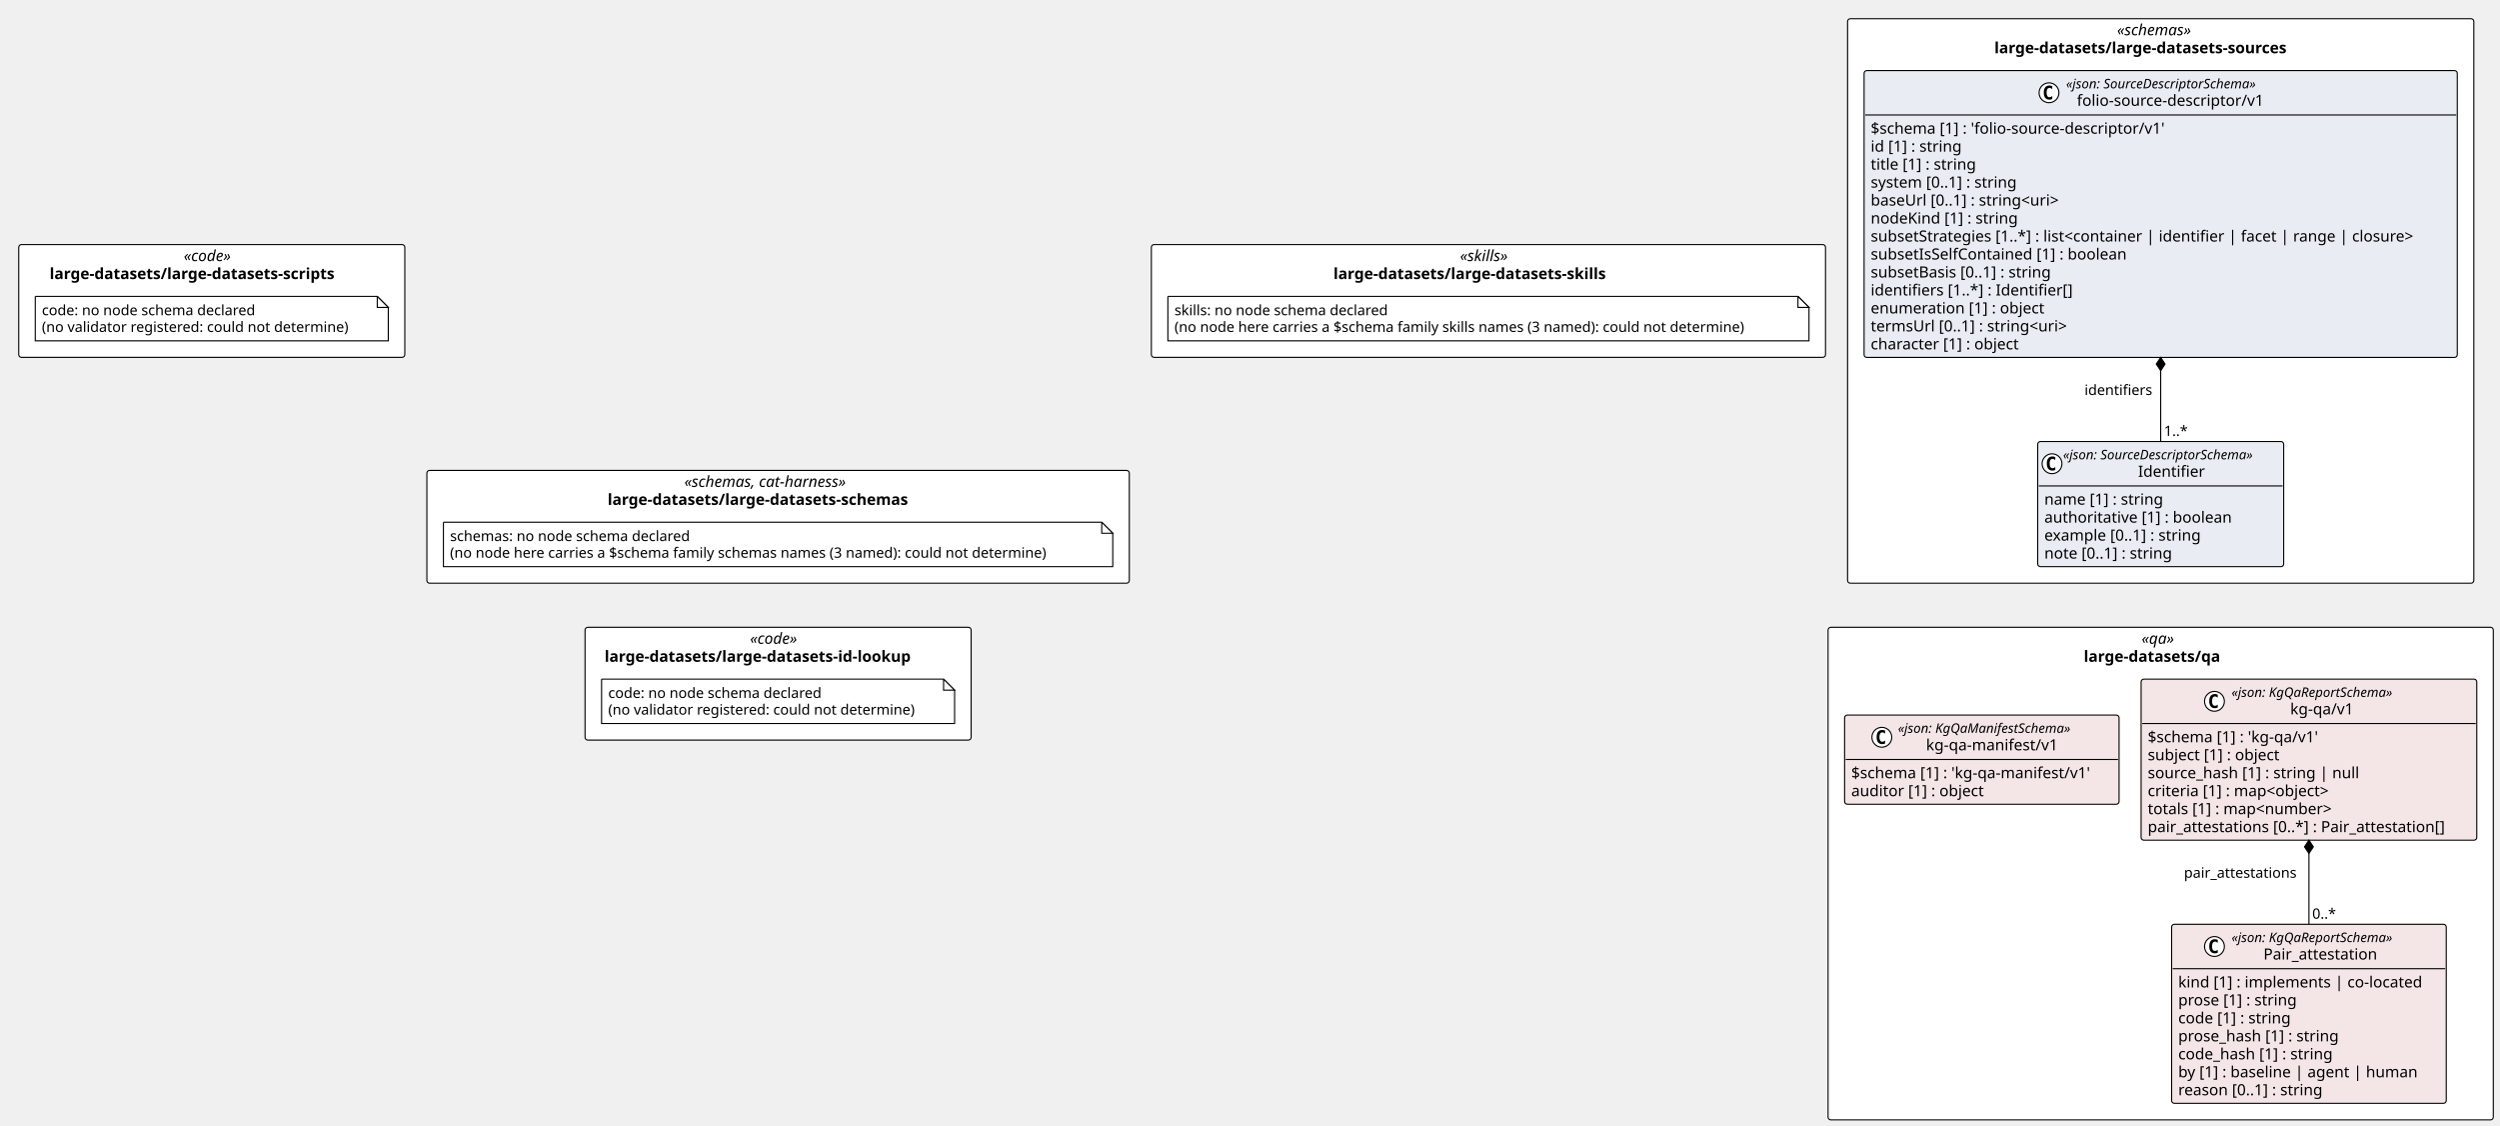
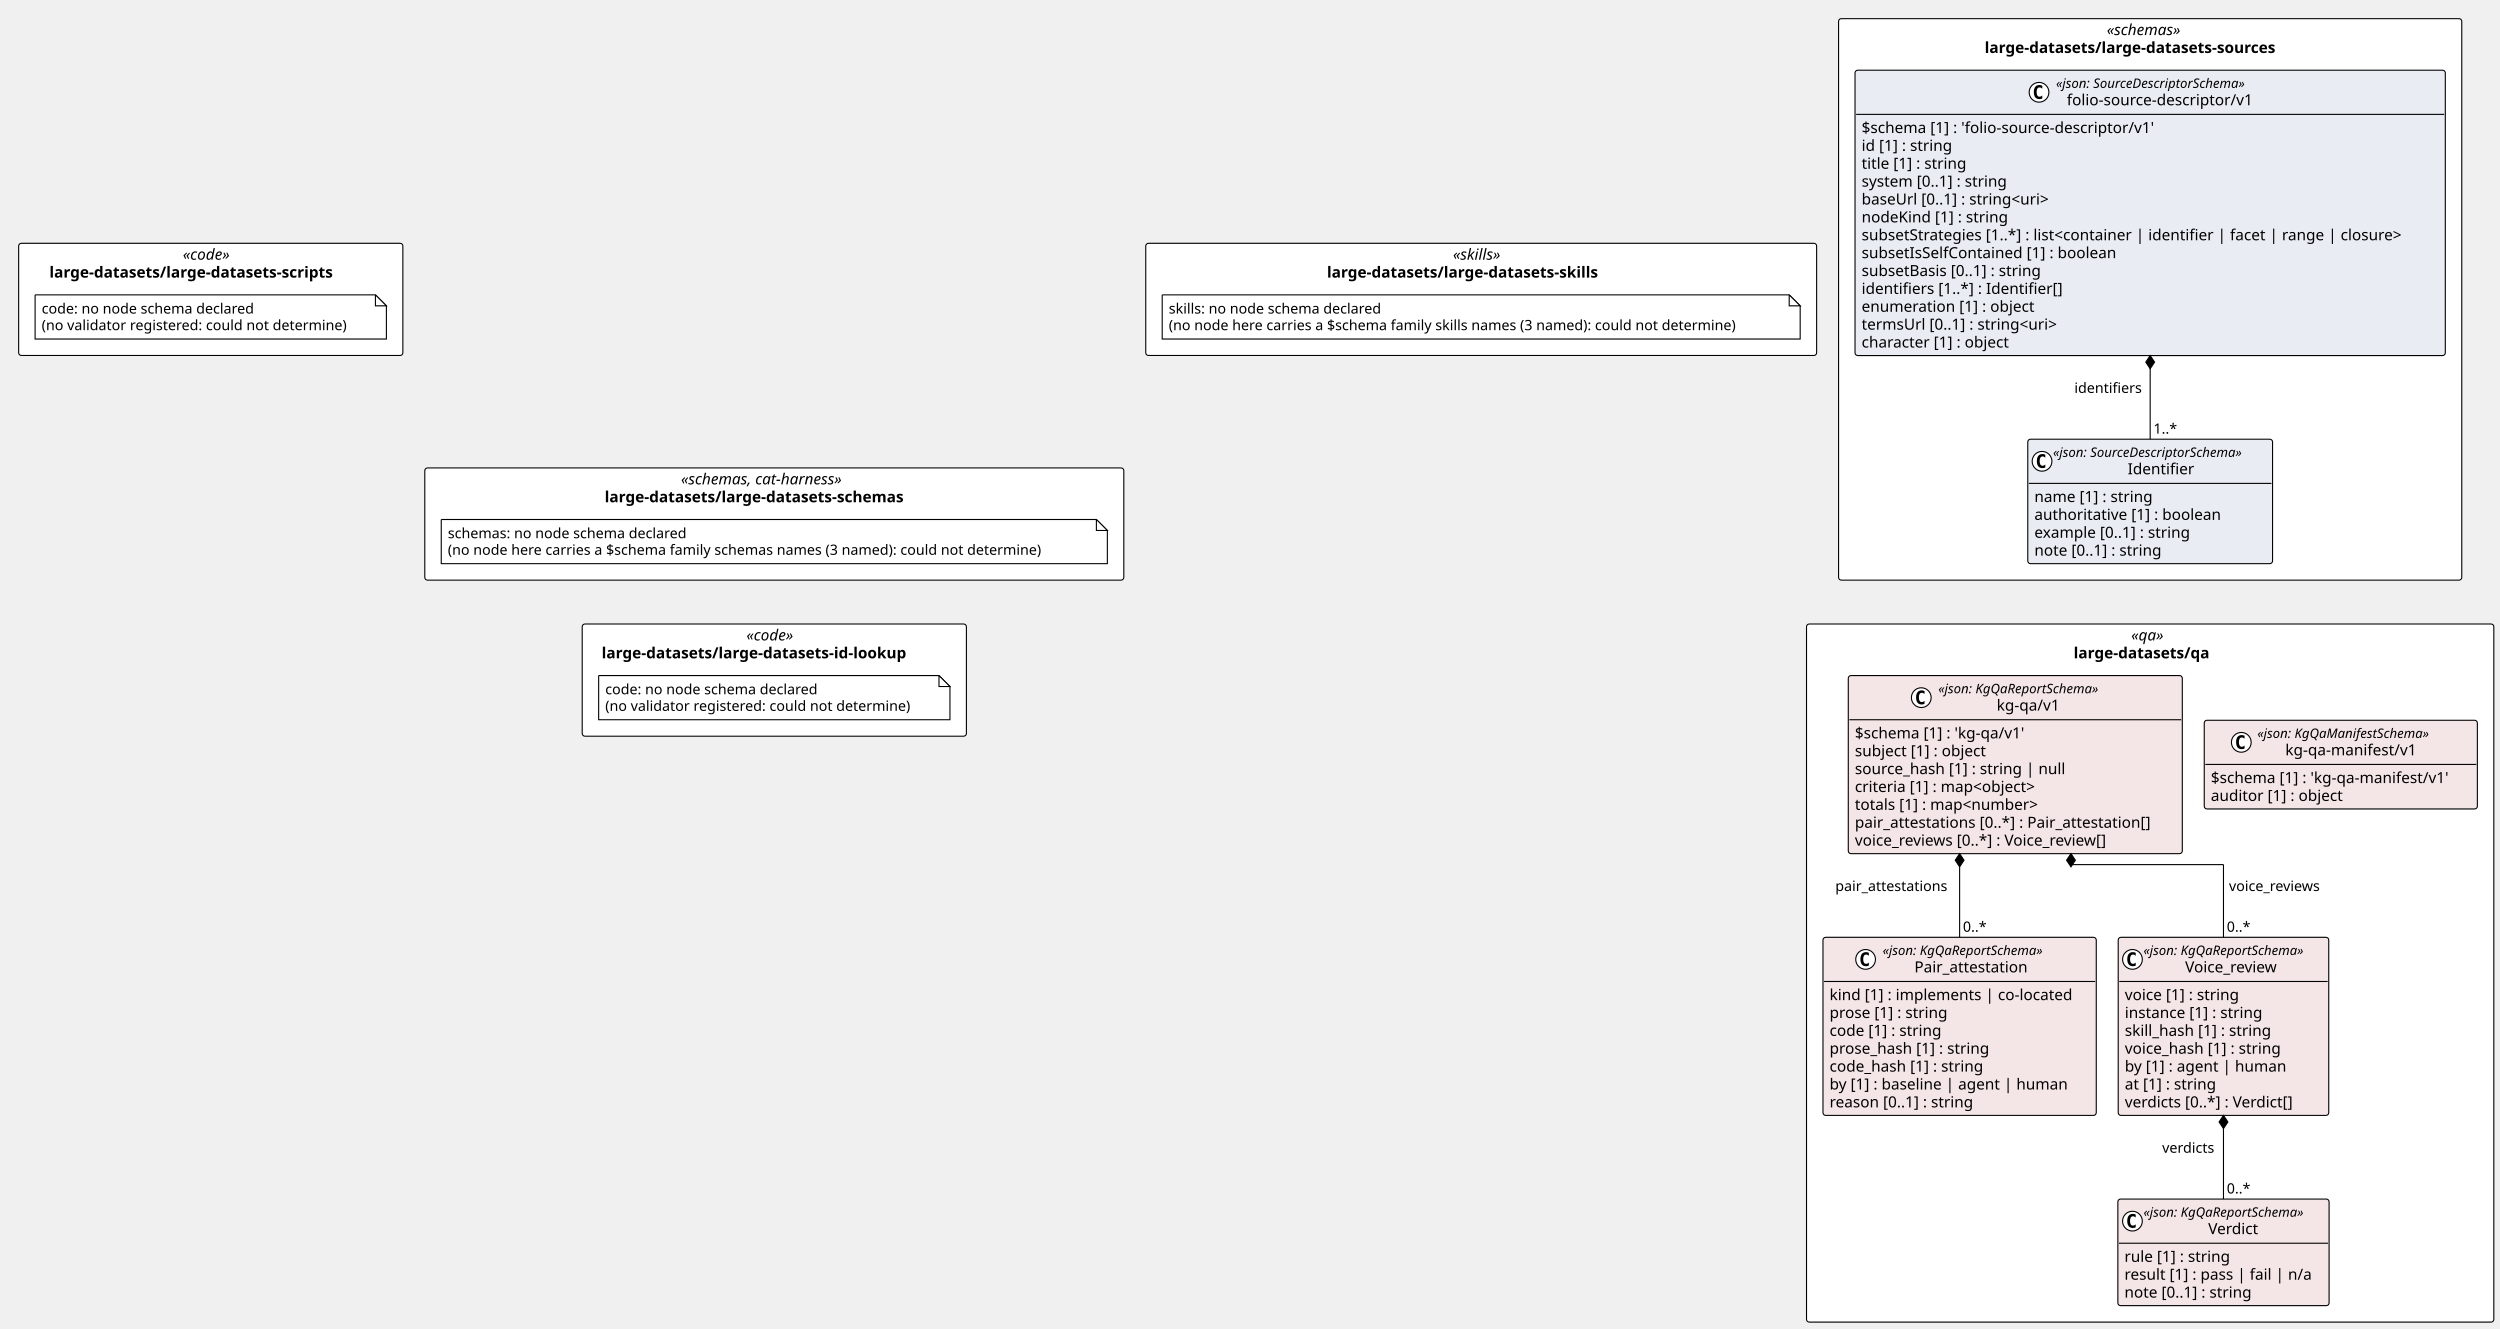
- <svg xmlns="http://www.w3.org/2000/svg" contentStyleType="text/css" height="1021px" preserveAspectRatio="none" style="width:2267px;height:1021px;background:#FFFFFF;" version="1.1" viewBox="0 0 2267 1021" width="2267px" zoomAndPan="magnify">
+ <svg xmlns="http://www.w3.org/2000/svg" contentStyleType="text/css" height="1211px" preserveAspectRatio="none" style="width:2279px;height:1211px;background:#FFFFFF;" version="1.1" viewBox="0 0 2279 1211" width="2279px" zoomAndPan="magnify">
  <defs />
  <g>
    <rect fill="#FFFFFF" height="102.266" rx="2.5" ry="2.5" style="stroke:#000000;stroke-width:1.0;" width="637.225" x="387.241" y="426.578" />
    <text fill="#000000" font-family="Verdana" font-size="14" font-style="italic" lengthAdjust="spacing" textLength="170.119" x="620.794" y="441.573">«schemas, cat-harness»</text>
    <text fill="#000000" font-family="Verdana" font-size="14" font-weight="bold" lengthAdjust="spacing" textLength="309.265" x="551.221" y="457.87">large-datasets/large-datasets-schemas</text>
    <rect fill="#FFFFFF" height="511.844" rx="2.5" ry="2.5" style="stroke:#000000;stroke-width:1.0;" width="568.107" x="1676.041" y="17" />
    <text fill="#000000" font-family="Verdana" font-size="14" font-style="italic" lengthAdjust="spacing" textLength="79.119" x="1920.535" y="31.995">«schemas»</text>
    <text fill="#000000" font-family="Verdana" font-size="14" font-weight="bold" lengthAdjust="spacing" textLength="301.752" x="1809.218" y="48.292">large-datasets/large-datasets-sources</text>
    <rect fill="#FFFFFF" height="102.266" rx="2.5" ry="2.5" style="stroke:#000000;stroke-width:1.0;" width="611.574" x="1044.466" y="221.789" />
    <text fill="#000000" font-family="Verdana" font-size="14" font-style="italic" lengthAdjust="spacing" textLength="51.495" x="1324.506" y="236.784">«skills»</text>
    <text fill="#000000" font-family="Verdana" font-size="14" font-weight="bold" lengthAdjust="spacing" textLength="281.176" x="1209.666" y="253.081">large-datasets/large-datasets-skills</text>
    <rect fill="#FFFFFF" height="102.266" rx="2.5" ry="2.5" style="stroke:#000000;stroke-width:1.0;" width="350.241" x="17" y="221.789" />
    <text fill="#000000" font-family="Verdana" font-size="14" font-style="italic" lengthAdjust="spacing" textLength="50.894" x="166.674" y="236.784">«code»</text>
    <text fill="#000000" font-family="Verdana" font-size="14" font-weight="bold" lengthAdjust="spacing" textLength="294.185" x="45.028" y="253.081">large-datasets/large-datasets-scripts</text>
    <rect fill="#FFFFFF" height="102.266" rx="2.5" ry="2.5" style="stroke:#000000;stroke-width:1.0;" width="350.241" x="530.733" y="568.844" />
    <text fill="#000000" font-family="Verdana" font-size="14" font-style="italic" lengthAdjust="spacing" textLength="50.894" x="680.407" y="583.839">«code»</text>
    <text fill="#000000" font-family="Verdana" font-size="14" font-weight="bold" lengthAdjust="spacing" textLength="314.768" x="548.47" y="600.136">large-datasets/large-datasets-id-lookup</text>
-     <rect fill="#FFFFFF" height="446.656" rx="2.5" ry="2.5" style="stroke:#000000;stroke-width:1.0;" width="603.471" x="1658.359" y="568.844" />
+     <rect fill="#FFFFFF" height="636.375" rx="2.5" ry="2.5" style="stroke:#000000;stroke-width:1.0;" width="626.538" x="1646.825" y="568.844" />
    <text fill="#000000" font-family="Verdana" font-size="14" font-style="italic" lengthAdjust="spacing" textLength="34.597" x="1942.796" y="583.839">«qa»</text>
    <text fill="#000000" font-family="Verdana" font-size="14" font-weight="bold" lengthAdjust="spacing" textLength="139.522" x="1890.333" y="600.136">large-datasets/qa</text>
    <g id="elem_n_large_datasets_large_datasets_schemas_schemas">
      <path d="M402.241,473.578 L402.241,513.844 L1009.466,513.844 L1009.466,483.578 L999.466,473.578 L402.241,473.578 " fill="#FFFFFF" style="stroke:#000000;stroke-width:1.0;" />
      <path d="M999.466,473.578 L999.466,483.578 L1009.466,483.578 L999.466,473.578 " fill="#FFFFFF" style="stroke:#000000;stroke-width:1.0;" />
      <text fill="#000000" font-family="Verdana" font-size="13" lengthAdjust="spacing" textLength="234.463" x="408.241" y="490.645">schemas: no node schema declared</text>
      <text fill="#000000" font-family="Verdana" font-size="13" lengthAdjust="spacing" textLength="586.225" x="408.241" y="505.778">(no node here carries a $schema family schemas names (3 named): could not determine)</text>
    </g>
    <g id="elem_large_datasets_large_datasets_sources_folio_source_descriptor_v1_Identifier">
      <rect codeLine="14" fill="#E9EDF3" height="113.453" id="large_datasets_large_datasets_sources_folio_source_descriptor_v1_Identifier" rx="2.5" ry="2.5" style="stroke:#000000;stroke-width:1.0;" width="223.137" x="1848.526" y="400.391" />
      <ellipse cx="1861.526" cy="420.523" fill="#FFFFFF" rx="9" ry="9" style="stroke:#000000;stroke-width:1.0;" />
      <path d="M1864.495,426.164 Q1863.917,426.461 1863.276,426.602 Q1862.635,426.758 1861.932,426.758 Q1859.432,426.758 1858.104,425.117 Q1856.792,423.461 1856.792,420.336 Q1856.792,417.211 1858.104,415.555 Q1859.432,413.898 1861.932,413.898 Q1862.635,413.898 1863.276,414.055 Q1863.932,414.211 1864.495,414.508 L1864.495,417.227 Q1863.87,416.648 1863.276,416.383 Q1862.682,416.102 1862.057,416.102 Q1860.713,416.102 1860.026,417.18 Q1859.338,418.242 1859.338,420.336 Q1859.338,422.43 1860.026,423.508 Q1860.713,424.57 1862.057,424.57 Q1862.682,424.57 1863.276,424.305 Q1863.87,424.023 1864.495,423.445 L1864.495,426.164 Z " fill="#000000" />
      <text fill="#000000" font-family="Verdana" font-size="12" font-style="italic" lengthAdjust="spacing" textLength="199.137" x="1871.526" y="416.529">«json: SourceDescriptorSchema»</text>
      <text fill="#000000" font-family="Verdana" font-size="14" lengthAdjust="spacing" textLength="63.068" x="1939.56" y="432.354">Identifier</text>
      <line style="stroke:#000000;stroke-width:1.0;" x1="1849.526" x2="2070.663" y1="440.656" y2="440.656" />
      <text fill="#000000" font-family="Verdana" font-size="14" lengthAdjust="spacing" textLength="117.79" x="1854.526" y="457.651">name [1] : string</text>
      <text fill="#000000" font-family="Verdana" font-size="14" lengthAdjust="spacing" textLength="184.242" x="1854.526" y="473.948">authoritative [1] : boolean</text>
      <text fill="#000000" font-family="Verdana" font-size="14" lengthAdjust="spacing" textLength="156.399" x="1854.526" y="490.245">example [0..1] : string</text>
      <text fill="#000000" font-family="Verdana" font-size="14" lengthAdjust="spacing" textLength="127.436" x="1854.526" y="506.542">note [0..1] : string</text>
    </g>
    <g id="elem_large_datasets_large_datasets_sources_folio_source_descriptor_v1_folio_source_descriptor_v1">
      <rect codeLine="20" fill="#E9EDF3" height="260.125" id="large_datasets_large_datasets_sources_folio_source_descriptor_v1_folio_source_descriptor_v1" rx="2.5" ry="2.5" style="stroke:#000000;stroke-width:1.0;" width="538.107" x="1691.041" y="64" />
      <ellipse cx="1858.776" cy="84.133" fill="#FFFFFF" rx="9" ry="9" style="stroke:#000000;stroke-width:1.0;" />
      <path d="M1861.745,89.773 Q1861.167,90.07 1860.526,90.211 Q1859.885,90.367 1859.182,90.367 Q1856.682,90.367 1855.354,88.727 Q1854.042,87.07 1854.042,83.945 Q1854.042,80.82 1855.354,79.164 Q1856.682,77.508 1859.182,77.508 Q1859.885,77.508 1860.526,77.664 Q1861.182,77.82 1861.745,78.117 L1861.745,80.836 Q1861.12,80.258 1860.526,79.992 Q1859.932,79.711 1859.307,79.711 Q1857.963,79.711 1857.276,80.789 Q1856.588,81.852 1856.588,83.945 Q1856.588,86.039 1857.276,87.117 Q1857.963,88.18 1859.307,88.18 Q1859.932,88.18 1860.526,87.914 Q1861.12,87.633 1861.745,87.055 L1861.745,89.773 Z " fill="#000000" />
      <text fill="#000000" font-family="Verdana" font-size="12" font-style="italic" lengthAdjust="spacing" textLength="199.137" x="1874.276" y="80.139">«json: SourceDescriptorSchema»</text>
      <text fill="#000000" font-family="Verdana" font-size="14" lengthAdjust="spacing" textLength="179.484" x="1884.102" y="95.964">folio-source-descriptor/v1</text>
      <line style="stroke:#000000;stroke-width:1.0;" x1="1692.041" x2="2228.148" y1="104.266" y2="104.266" />
      <text fill="#000000" font-family="Verdana" font-size="14" lengthAdjust="spacing" textLength="288.682" x="1697.041" y="121.261">$schema [1] : 'folio-source-descriptor/v1'</text>
      <text fill="#000000" font-family="Verdana" font-size="14" lengthAdjust="spacing" textLength="90.863" x="1697.041" y="137.558">id [1] : string</text>
      <text fill="#000000" font-family="Verdana" font-size="14" lengthAdjust="spacing" textLength="105.458" x="1697.041" y="153.855">title [1] : string</text>
      <text fill="#000000" font-family="Verdana" font-size="14" lengthAdjust="spacing" textLength="146.508" x="1697.041" y="170.151">system [0..1] : string</text>
      <text fill="#000000" font-family="Verdana" font-size="14" lengthAdjust="spacing" textLength="191.14" x="1697.041" y="186.448">baseUrl [0..1] : string&lt;uri&gt;</text>
      <text fill="#000000" font-family="Verdana" font-size="14" lengthAdjust="spacing" textLength="143.856" x="1697.041" y="202.745">nodeKind [1] : string</text>
      <text fill="#000000" font-family="Verdana" font-size="14" lengthAdjust="spacing" textLength="526.107" x="1697.041" y="219.042">subsetStrategies [1..*] : list&lt;container | identifier | facet | range | closure&gt;</text>
      <text fill="#000000" font-family="Verdana" font-size="14" lengthAdjust="spacing" textLength="249.607" x="1697.041" y="235.339">subsetIsSelfContained [1] : boolean</text>
      <text fill="#000000" font-family="Verdana" font-size="14" lengthAdjust="spacing" textLength="179.006" x="1697.041" y="251.636">subsetBasis [0..1] : string</text>
      <text fill="#000000" font-family="Verdana" font-size="14" lengthAdjust="spacing" textLength="197.914" x="1697.041" y="267.933">identifiers [1..*] : Identifier[]</text>
      <text fill="#000000" font-family="Verdana" font-size="14" lengthAdjust="spacing" textLength="170.803" x="1697.041" y="284.229">enumeration [1] : object</text>
      <text fill="#000000" font-family="Verdana" font-size="14" lengthAdjust="spacing" textLength="198.557" x="1697.041" y="300.526">termsUrl [0..1] : string&lt;uri&gt;</text>
      <text fill="#000000" font-family="Verdana" font-size="14" lengthAdjust="spacing" textLength="148.08" x="1697.041" y="316.823">character [1] : object</text>
    </g>
    <g id="elem_n_large_datasets_large_datasets_skills_skills">
      <path d="M1059.466,268.789 L1059.466,309.055 L1641.041,309.055 L1641.041,278.789 L1631.041,268.789 L1059.466,268.789 " fill="#FFFFFF" style="stroke:#000000;stroke-width:1.0;" />
      <path d="M1631.041,268.789 L1631.041,278.789 L1641.041,278.789 L1631.041,268.789 " fill="#FFFFFF" style="stroke:#000000;stroke-width:1.0;" />
      <text fill="#000000" font-family="Verdana" font-size="13" lengthAdjust="spacing" textLength="208.812" x="1065.466" y="285.856">skills: no node schema declared</text>
      <text fill="#000000" font-family="Verdana" font-size="13" lengthAdjust="spacing" textLength="560.574" x="1065.466" y="300.989">(no node here carries a $schema family skills names (3 named): could not determine)</text>
    </g>
    <g id="elem_n_large_datasets_large_datasets_scripts_code">
      <path d="M32,268.789 L32,309.055 L352.241,309.055 L352.241,278.789 L342.241,268.789 L32,268.789 " fill="#FFFFFF" style="stroke:#000000;stroke-width:1.0;" />
      <path d="M342.241,268.789 L342.241,278.789 L352.241,278.789 L342.241,268.789 " fill="#FFFFFF" style="stroke:#000000;stroke-width:1.0;" />
      <text fill="#000000" font-family="Verdana" font-size="13" lengthAdjust="spacing" textLength="208.254" x="38" y="285.856">code: no node schema declared</text>
      <text fill="#000000" font-family="Verdana" font-size="13" lengthAdjust="spacing" textLength="299.241" x="38" y="300.989">(no validator registered: could not determine)</text>
    </g>
    <g id="elem_n_large_datasets_large_datasets_id_lookup_code">
      <path d="M545.733,615.844 L545.733,656.109 L865.974,656.109 L865.974,625.844 L855.974,615.844 L545.733,615.844 " fill="#FFFFFF" style="stroke:#000000;stroke-width:1.0;" />
      <path d="M855.974,615.844 L855.974,625.844 L865.974,625.844 L855.974,615.844 " fill="#FFFFFF" style="stroke:#000000;stroke-width:1.0;" />
      <text fill="#000000" font-family="Verdana" font-size="13" lengthAdjust="spacing" textLength="208.254" x="551.733" y="632.911">code: no node schema declared</text>
      <text fill="#000000" font-family="Verdana" font-size="13" lengthAdjust="spacing" textLength="299.241" x="551.733" y="648.043">(no validator registered: could not determine)</text>
    </g>
    <g id="elem_large_datasets_qa_kg_qa_v1_Pair_attestation">
-       <rect codeLine="46" fill="#F4E6E6" height="162.344" id="large_datasets_qa_kg_qa_v1_Pair_attestation" rx="2.5" ry="2.5" style="stroke:#000000;stroke-width:1.0;" width="249.132" x="1970.016" y="838.156" />
-       <ellipse cx="2008.87" cy="858.289" fill="#FFFFFF" rx="9" ry="9" style="stroke:#000000;stroke-width:1.0;" />
-       <path d="M2011.838,863.93 Q2011.26,864.227 2010.62,864.367 Q2009.979,864.523 2009.276,864.523 Q2006.776,864.523 2005.448,862.883 Q2004.135,861.227 2004.135,858.102 Q2004.135,854.977 2005.448,853.32 Q2006.776,851.664 2009.276,851.664 Q2009.979,851.664 2010.62,851.82 Q2011.276,851.977 2011.838,852.273 L2011.838,854.992 Q2011.213,854.414 2010.62,854.148 Q2010.026,853.867 2009.401,853.867 Q2008.057,853.867 2007.37,854.945 Q2006.682,856.008 2006.682,858.102 Q2006.682,860.195 2007.37,861.273 Q2008.057,862.336 2009.401,862.336 Q2010.026,862.336 2010.62,862.07 Q2011.213,861.789 2011.838,861.211 L2011.838,863.93 Z " fill="#000000" />
-       <text fill="#000000" font-family="Verdana" font-size="12" font-style="italic" lengthAdjust="spacing" textLength="167.924" x="2024.37" y="854.295">«json: KgQaReportSchema»</text>
-       <text fill="#000000" font-family="Verdana" font-size="14" lengthAdjust="spacing" textLength="110.018" x="2053.323" y="870.12">Pair_attestation</text>
-       <line style="stroke:#000000;stroke-width:1.0;" x1="1971.016" x2="2218.148" y1="878.422" y2="878.422" />
-       <text fill="#000000" font-family="Verdana" font-size="14" lengthAdjust="spacing" textLength="237.132" x="1976.016" y="895.417">kind [1] : implements | co-located</text>
-       <text fill="#000000" font-family="Verdana" font-size="14" lengthAdjust="spacing" textLength="117.202" x="1976.016" y="911.714">prose [1] : string</text>
-       <text fill="#000000" font-family="Verdana" font-size="14" lengthAdjust="spacing" textLength="111.85" x="1976.016" y="928.011">code [1] : string</text>
-       <text fill="#000000" font-family="Verdana" font-size="14" lengthAdjust="spacing" textLength="157.821" x="1976.016" y="944.308">prose_hash [1] : string</text>
-       <text fill="#000000" font-family="Verdana" font-size="14" lengthAdjust="spacing" textLength="152.469" x="1976.016" y="960.605">code_hash [1] : string</text>
-       <text fill="#000000" font-family="Verdana" font-size="14" lengthAdjust="spacing" textLength="230.221" x="1976.016" y="976.901">by [1] : baseline | agent | human</text>
-       <text fill="#000000" font-family="Verdana" font-size="14" lengthAdjust="spacing" textLength="143.575" x="1976.016" y="993.198">reason [0..1] : string</text>
+       <rect codeLine="46" fill="#F4E6E6" height="162.344" id="large_datasets_qa_kg_qa_v1_Pair_attestation" rx="2.5" ry="2.5" style="stroke:#000000;stroke-width:1.0;" width="249.132" x="1661.825" y="854.453" />
+       <ellipse cx="1700.679" cy="874.586" fill="#FFFFFF" rx="9" ry="9" style="stroke:#000000;stroke-width:1.0;" />
+       <path d="M1703.648,880.227 Q1703.07,880.523 1702.429,880.664 Q1701.789,880.82 1701.085,880.82 Q1698.585,880.82 1697.257,879.18 Q1695.945,877.523 1695.945,874.398 Q1695.945,871.273 1697.257,869.617 Q1698.585,867.961 1701.085,867.961 Q1701.789,867.961 1702.429,868.117 Q1703.085,868.273 1703.648,868.57 L1703.648,871.289 Q1703.023,870.711 1702.429,870.445 Q1701.835,870.164 1701.21,870.164 Q1699.867,870.164 1699.179,871.242 Q1698.492,872.305 1698.492,874.398 Q1698.492,876.492 1699.179,877.57 Q1699.867,878.633 1701.21,878.633 Q1701.835,878.633 1702.429,878.367 Q1703.023,878.086 1703.648,877.508 L1703.648,880.227 Z " fill="#000000" />
+       <text fill="#000000" font-family="Verdana" font-size="12" font-style="italic" lengthAdjust="spacing" textLength="167.924" x="1716.179" y="870.592">«json: KgQaReportSchema»</text>
+       <text fill="#000000" font-family="Verdana" font-size="14" lengthAdjust="spacing" textLength="110.018" x="1745.132" y="886.417">Pair_attestation</text>
+       <line style="stroke:#000000;stroke-width:1.0;" x1="1662.825" x2="1909.957" y1="894.719" y2="894.719" />
+       <text fill="#000000" font-family="Verdana" font-size="14" lengthAdjust="spacing" textLength="237.132" x="1667.825" y="911.714">kind [1] : implements | co-located</text>
+       <text fill="#000000" font-family="Verdana" font-size="14" lengthAdjust="spacing" textLength="117.202" x="1667.825" y="928.011">prose [1] : string</text>
+       <text fill="#000000" font-family="Verdana" font-size="14" lengthAdjust="spacing" textLength="111.85" x="1667.825" y="944.308">code [1] : string</text>
+       <text fill="#000000" font-family="Verdana" font-size="14" lengthAdjust="spacing" textLength="157.821" x="1667.825" y="960.605">prose_hash [1] : string</text>
+       <text fill="#000000" font-family="Verdana" font-size="14" lengthAdjust="spacing" textLength="152.469" x="1667.825" y="976.901">code_hash [1] : string</text>
+       <text fill="#000000" font-family="Verdana" font-size="14" lengthAdjust="spacing" textLength="230.221" x="1667.825" y="993.198">by [1] : baseline | agent | human</text>
+       <text fill="#000000" font-family="Verdana" font-size="14" lengthAdjust="spacing" textLength="143.575" x="1667.825" y="1009.495">reason [0..1] : string</text>
+     </g>
+     <g id="elem_large_datasets_qa_kg_qa_v1_Verdict">
+       <rect codeLine="55" fill="#F4E6E6" height="97.156" id="large_datasets_qa_kg_qa_v1_Verdict" rx="2.5" ry="2.5" style="stroke:#000000;stroke-width:1.0;" width="192.558" x="1930.64" y="1093.062" />
+       <ellipse cx="1943.925" cy="1113.195" fill="#FFFFFF" rx="9" ry="9" style="stroke:#000000;stroke-width:1.0;" />
+       <path d="M1946.894,1118.836 Q1946.316,1119.133 1945.675,1119.273 Q1945.035,1119.43 1944.332,1119.43 Q1941.832,1119.43 1940.504,1117.789 Q1939.191,1116.133 1939.191,1113.008 Q1939.191,1109.883 1940.504,1108.227 Q1941.832,1106.57 1944.332,1106.57 Q1945.035,1106.57 1945.675,1106.727 Q1946.332,1106.883 1946.894,1107.18 L1946.894,1109.898 Q1946.269,1109.32 1945.675,1109.055 Q1945.082,1108.773 1944.457,1108.773 Q1943.113,1108.773 1942.425,1109.852 Q1941.738,1110.914 1941.738,1113.008 Q1941.738,1115.102 1942.425,1116.18 Q1943.113,1117.242 1944.457,1117.242 Q1945.082,1117.242 1945.675,1116.977 Q1946.269,1116.695 1946.894,1116.117 L1946.894,1118.836 Z " fill="#000000" />
+       <text fill="#000000" font-family="Verdana" font-size="12" font-style="italic" lengthAdjust="spacing" textLength="167.924" x="1953.989" y="1109.201">«json: KgQaReportSchema»</text>
+       <text fill="#000000" font-family="Verdana" font-size="14" lengthAdjust="spacing" textLength="49.909" x="2012.996" y="1125.026">Verdict</text>
+       <line style="stroke:#000000;stroke-width:1.0;" x1="1931.64" x2="2122.198" y1="1133.328" y2="1133.328" />
+       <text fill="#000000" font-family="Verdana" font-size="14" lengthAdjust="spacing" textLength="105.219" x="1936.64" y="1150.323">rule [1] : string</text>
+       <text fill="#000000" font-family="Verdana" font-size="14" lengthAdjust="spacing" textLength="180.558" x="1936.64" y="1166.62">result [1] : pass | fail | n/a</text>
+       <text fill="#000000" font-family="Verdana" font-size="14" lengthAdjust="spacing" textLength="127.436" x="1936.64" y="1182.917">note [0..1] : string</text>
+     </g>
+     <g id="elem_large_datasets_qa_kg_qa_v1_Voice_review">
+       <rect codeLine="60" fill="#F4E6E6" height="162.344" id="large_datasets_qa_kg_qa_v1_Voice_review" rx="2.5" ry="2.5" style="stroke:#000000;stroke-width:1.0;" width="191.924" x="1930.957" y="854.453" />
+       <ellipse cx="1943.957" cy="874.586" fill="#FFFFFF" rx="9" ry="9" style="stroke:#000000;stroke-width:1.0;" />
+       <path d="M1946.926,880.227 Q1946.348,880.523 1945.707,880.664 Q1945.066,880.82 1944.363,880.82 Q1941.863,880.82 1940.535,879.18 Q1939.223,877.523 1939.223,874.398 Q1939.223,871.273 1940.535,869.617 Q1941.863,867.961 1944.363,867.961 Q1945.066,867.961 1945.707,868.117 Q1946.363,868.273 1946.926,868.57 L1946.926,871.289 Q1946.301,870.711 1945.707,870.445 Q1945.113,870.164 1944.488,870.164 Q1943.145,870.164 1942.457,871.242 Q1941.77,872.305 1941.77,874.398 Q1941.77,876.492 1942.457,877.57 Q1943.145,878.633 1944.488,878.633 Q1945.113,878.633 1945.707,878.367 Q1946.301,878.086 1946.926,877.508 L1946.926,880.227 Z " fill="#000000" />
+       <text fill="#000000" font-family="Verdana" font-size="12" font-style="italic" lengthAdjust="spacing" textLength="167.924" x="1953.957" y="870.592">«json: KgQaReportSchema»</text>
+       <text fill="#000000" font-family="Verdana" font-size="14" lengthAdjust="spacing" textLength="91.95" x="1991.944" y="886.417">Voice_review</text>
+       <line style="stroke:#000000;stroke-width:1.0;" x1="1931.957" x2="2121.881" y1="894.719" y2="894.719" />
+       <text fill="#000000" font-family="Verdana" font-size="14" lengthAdjust="spacing" textLength="115.138" x="1936.957" y="911.714">voice [1] : string</text>
+       <text fill="#000000" font-family="Verdana" font-size="14" lengthAdjust="spacing" textLength="137.395" x="1936.957" y="928.011">instance [1] : string</text>
+       <text fill="#000000" font-family="Verdana" font-size="14" lengthAdjust="spacing" textLength="145.776" x="1936.957" y="944.308">skill_hash [1] : string</text>
+       <text fill="#000000" font-family="Verdana" font-size="14" lengthAdjust="spacing" textLength="155.757" x="1936.957" y="960.605">voice_hash [1] : string</text>
+       <text fill="#000000" font-family="Verdana" font-size="14" lengthAdjust="spacing" textLength="157.965" x="1936.957" y="976.901">by [1] : agent | human</text>
+       <text fill="#000000" font-family="Verdana" font-size="14" lengthAdjust="spacing" textLength="92.155" x="1936.957" y="993.198">at [1] : string</text>
+       <text fill="#000000" font-family="Verdana" font-size="14" lengthAdjust="spacing" textLength="170.543" x="1936.957" y="1009.495">verdicts [0..*] : Verdict[]</text>
    </g>
    <g id="elem_large_datasets_qa_kg_qa_v1_kg_qa_v1">
-       <rect codeLine="55" fill="#F4E6E6" height="146.047" id="large_datasets_qa_kg_qa_v1_kg_qa_v1" rx="2.5" ry="2.5" style="stroke:#000000;stroke-width:1.0;" width="304.496" x="1942.333" y="615.844" />
-       <ellipse cx="2008.87" cy="635.977" fill="#FFFFFF" rx="9" ry="9" style="stroke:#000000;stroke-width:1.0;" />
-       <path d="M2011.838,641.617 Q2011.26,641.914 2010.62,642.055 Q2009.979,642.211 2009.276,642.211 Q2006.776,642.211 2005.448,640.57 Q2004.135,638.914 2004.135,635.789 Q2004.135,632.664 2005.448,631.008 Q2006.776,629.352 2009.276,629.352 Q2009.979,629.352 2010.62,629.508 Q2011.276,629.664 2011.838,629.961 L2011.838,632.68 Q2011.213,632.102 2010.62,631.836 Q2010.026,631.555 2009.401,631.555 Q2008.057,631.555 2007.37,632.633 Q2006.682,633.695 2006.682,635.789 Q2006.682,637.883 2007.37,638.961 Q2008.057,640.023 2009.401,640.023 Q2010.026,640.023 2010.62,639.758 Q2011.213,639.477 2011.838,638.898 L2011.838,641.617 Z " fill="#000000" />
-       <text fill="#000000" font-family="Verdana" font-size="12" font-style="italic" lengthAdjust="spacing" textLength="167.924" x="2024.37" y="631.982">«json: KgQaReportSchema»</text>
-       <text fill="#000000" font-family="Verdana" font-size="14" lengthAdjust="spacing" textLength="61.421" x="2077.621" y="647.808">kg-qa/v1</text>
-       <line style="stroke:#000000;stroke-width:1.0;" x1="1943.333" x2="2245.83" y1="656.109" y2="656.109" />
-       <text fill="#000000" font-family="Verdana" font-size="14" lengthAdjust="spacing" textLength="170.618" x="1948.333" y="673.105">$schema [1] : 'kg-qa/v1'</text>
-       <text fill="#000000" font-family="Verdana" font-size="14" lengthAdjust="spacing" textLength="131.783" x="1948.333" y="689.401">subject [1] : object</text>
-       <text fill="#000000" font-family="Verdana" font-size="14" lengthAdjust="spacing" textLength="204.648" x="1948.333" y="705.698">source_hash [1] : string | null</text>
-       <text fill="#000000" font-family="Verdana" font-size="14" lengthAdjust="spacing" textLength="185.274" x="1948.333" y="721.995">criteria [1] : map&lt;object&gt;</text>
-       <text fill="#000000" font-family="Verdana" font-size="14" lengthAdjust="spacing" textLength="186.409" x="1948.333" y="738.292">totals [1] : map&lt;number&gt;</text>
-       <text fill="#000000" font-family="Verdana" font-size="14" lengthAdjust="spacing" textLength="292.496" x="1948.333" y="754.589">pair_attestations [0..*] : Pair_attestation[]</text>
+       <rect codeLine="69" fill="#F4E6E6" height="162.344" id="large_datasets_qa_kg_qa_v1_kg_qa_v1" rx="2.5" ry="2.5" style="stroke:#000000;stroke-width:1.0;" width="304.496" x="1684.892" y="615.844" />
+       <ellipse cx="1751.429" cy="635.977" fill="#FFFFFF" rx="9" ry="9" style="stroke:#000000;stroke-width:1.0;" />
+       <path d="M1754.397,641.617 Q1753.819,641.914 1753.179,642.055 Q1752.538,642.211 1751.835,642.211 Q1749.335,642.211 1748.007,640.57 Q1746.694,638.914 1746.694,635.789 Q1746.694,632.664 1748.007,631.008 Q1749.335,629.352 1751.835,629.352 Q1752.538,629.352 1753.179,629.508 Q1753.835,629.664 1754.397,629.961 L1754.397,632.68 Q1753.772,632.102 1753.179,631.836 Q1752.585,631.555 1751.96,631.555 Q1750.616,631.555 1749.929,632.633 Q1749.241,633.695 1749.241,635.789 Q1749.241,637.883 1749.929,638.961 Q1750.616,640.023 1751.96,640.023 Q1752.585,640.023 1753.179,639.758 Q1753.772,639.477 1754.397,638.898 L1754.397,641.617 Z " fill="#000000" />
+       <text fill="#000000" font-family="Verdana" font-size="12" font-style="italic" lengthAdjust="spacing" textLength="167.924" x="1766.929" y="631.982">«json: KgQaReportSchema»</text>
+       <text fill="#000000" font-family="Verdana" font-size="14" lengthAdjust="spacing" textLength="61.421" x="1820.18" y="647.808">kg-qa/v1</text>
+       <line style="stroke:#000000;stroke-width:1.0;" x1="1685.892" x2="1988.389" y1="656.109" y2="656.109" />
+       <text fill="#000000" font-family="Verdana" font-size="14" lengthAdjust="spacing" textLength="170.618" x="1690.892" y="673.105">$schema [1] : 'kg-qa/v1'</text>
+       <text fill="#000000" font-family="Verdana" font-size="14" lengthAdjust="spacing" textLength="131.783" x="1690.892" y="689.401">subject [1] : object</text>
+       <text fill="#000000" font-family="Verdana" font-size="14" lengthAdjust="spacing" textLength="204.648" x="1690.892" y="705.698">source_hash [1] : string | null</text>
+       <text fill="#000000" font-family="Verdana" font-size="14" lengthAdjust="spacing" textLength="185.274" x="1690.892" y="721.995">criteria [1] : map&lt;object&gt;</text>
+       <text fill="#000000" font-family="Verdana" font-size="14" lengthAdjust="spacing" textLength="186.409" x="1690.892" y="738.292">totals [1] : map&lt;number&gt;</text>
+       <text fill="#000000" font-family="Verdana" font-size="14" lengthAdjust="spacing" textLength="292.496" x="1690.892" y="754.589">pair_attestations [0..*] : Pair_attestation[]</text>
+       <text fill="#000000" font-family="Verdana" font-size="14" lengthAdjust="spacing" textLength="254.625" x="1690.892" y="770.886">voice_reviews [0..*] : Voice_review[]</text>
    </g>
    <g id="elem_large_datasets_qa_kg_qa_manifest_v1_kg_qa_manifest_v1">
-       <rect codeLine="63" fill="#F4E6E6" height="80.859" id="large_datasets_qa_kg_qa_manifest_v1_kg_qa_manifest_v1" rx="2.5" ry="2.5" style="stroke:#000000;stroke-width:1.0;" width="248.975" x="1673.359" y="648.438" />
-       <ellipse cx="1707.13" cy="668.57" fill="#FFFFFF" rx="9" ry="9" style="stroke:#000000;stroke-width:1.0;" />
-       <path d="M1710.099,674.211 Q1709.521,674.508 1708.88,674.648 Q1708.239,674.805 1707.536,674.805 Q1705.036,674.805 1703.708,673.164 Q1702.396,671.508 1702.396,668.383 Q1702.396,665.258 1703.708,663.602 Q1705.036,661.945 1707.536,661.945 Q1708.239,661.945 1708.88,662.102 Q1709.536,662.258 1710.099,662.555 L1710.099,665.273 Q1709.474,664.695 1708.88,664.43 Q1708.286,664.148 1707.661,664.148 Q1706.318,664.148 1705.63,665.227 Q1704.943,666.289 1704.943,668.383 Q1704.943,670.477 1705.63,671.555 Q1706.318,672.617 1707.661,672.617 Q1708.286,672.617 1708.88,672.352 Q1709.474,672.07 1710.099,671.492 L1710.099,674.211 Z " fill="#000000" />
-       <text fill="#000000" font-family="Verdana" font-size="12" font-style="italic" lengthAdjust="spacing" textLength="178.816" x="1721.746" y="664.576">«json: KgQaManifestSchema»</text>
-       <text fill="#000000" font-family="Verdana" font-size="14" lengthAdjust="spacing" textLength="127.777" x="1747.265" y="680.401">kg-qa-manifest/v1</text>
-       <line style="stroke:#000000;stroke-width:1.0;" x1="1674.359" x2="1921.333" y1="688.703" y2="688.703" />
-       <text fill="#000000" font-family="Verdana" font-size="14" lengthAdjust="spacing" textLength="236.975" x="1679.359" y="705.698">$schema [1] : 'kg-qa-manifest/v1'</text>
-       <text fill="#000000" font-family="Verdana" font-size="14" lengthAdjust="spacing" textLength="131.079" x="1679.359" y="721.995">auditor [1] : object</text>
+       <rect codeLine="78" fill="#F4E6E6" height="80.859" id="large_datasets_qa_kg_qa_manifest_v1_kg_qa_manifest_v1" rx="2.5" ry="2.5" style="stroke:#000000;stroke-width:1.0;" width="248.975" x="2009.389" y="656.586" />
+       <ellipse cx="2043.16" cy="676.719" fill="#FFFFFF" rx="9" ry="9" style="stroke:#000000;stroke-width:1.0;" />
+       <path d="M2046.129,682.359 Q2045.55,682.656 2044.91,682.797 Q2044.269,682.953 2043.566,682.953 Q2041.066,682.953 2039.738,681.312 Q2038.425,679.656 2038.425,676.531 Q2038.425,673.406 2039.738,671.75 Q2041.066,670.094 2043.566,670.094 Q2044.269,670.094 2044.91,670.25 Q2045.566,670.406 2046.129,670.703 L2046.129,673.422 Q2045.504,672.844 2044.91,672.578 Q2044.316,672.297 2043.691,672.297 Q2042.347,672.297 2041.66,673.375 Q2040.972,674.438 2040.972,676.531 Q2040.972,678.625 2041.66,679.703 Q2042.347,680.766 2043.691,680.766 Q2044.316,680.766 2044.91,680.5 Q2045.504,680.219 2046.129,679.641 L2046.129,682.359 Z " fill="#000000" />
+       <text fill="#000000" font-family="Verdana" font-size="12" font-style="italic" lengthAdjust="spacing" textLength="178.816" x="2057.776" y="672.725">«json: KgQaManifestSchema»</text>
+       <text fill="#000000" font-family="Verdana" font-size="14" lengthAdjust="spacing" textLength="127.777" x="2083.295" y="688.55">kg-qa-manifest/v1</text>
+       <line style="stroke:#000000;stroke-width:1.0;" x1="2010.389" x2="2257.363" y1="696.852" y2="696.852" />
+       <text fill="#000000" font-family="Verdana" font-size="14" lengthAdjust="spacing" textLength="236.975" x="2015.389" y="713.847">$schema [1] : 'kg-qa-manifest/v1'</text>
+       <text fill="#000000" font-family="Verdana" font-size="14" lengthAdjust="spacing" textLength="131.079" x="2015.389" y="730.144">auditor [1] : object</text>
    </g>
    <line style="stroke:#000000;stroke-width:1.0;" x1="1960.094" x2="1960.094" y1="324.125" y2="400.391" />
    <polygon fill="#000000" points="1960.094,324.125,1956.094,330.125,1960.094,336.125,1964.094,330.125,1960.094,324.125" style="stroke:#000000;stroke-width:1.0;" />
    <text fill="#000000" font-family="Verdana" font-size="13" lengthAdjust="spacing" textLength="65.114" x="1890.98" y="358.192">identifiers</text>
    <text fill="#000000" font-family="Verdana" font-size="13" lengthAdjust="spacing" textLength="23.036" x="1963.094" y="395.325">1..*</text>
-     <line style="stroke:#000000;stroke-width:1.0;" x1="2094.581" x2="2094.581" y1="761.891" y2="838.156" />
-     <polygon fill="#000000" points="2094.581,761.891,2090.581,767.891,2094.581,773.891,2098.581,767.891,2094.581,761.891" style="stroke:#000000;stroke-width:1.0;" />
-     <text fill="#000000" font-family="Verdana" font-size="13" lengthAdjust="spacing" textLength="109.345" x="1981.237" y="795.957">pair_attestations</text>
-     <text fill="#000000" font-family="Verdana" font-size="13" lengthAdjust="spacing" textLength="23.036" x="2097.581" y="833.09">0..*</text>
+     <line style="stroke:#000000;stroke-width:1.0;" x1="1786.391" x2="1786.391" y1="778.188" y2="854.453" />
+     <polygon fill="#000000" points="1786.391,778.188,1782.391,784.188,1786.391,790.188,1790.391,784.188,1786.391,778.188" style="stroke:#000000;stroke-width:1.0;" />
+     <text fill="#000000" font-family="Verdana" font-size="13" lengthAdjust="spacing" textLength="109.345" x="1673.046" y="812.254">pair_attestations</text>
+     <text fill="#000000" font-family="Verdana" font-size="13" lengthAdjust="spacing" textLength="23.036" x="1789.391" y="849.387">0..*</text>
+     <line style="stroke:#000000;stroke-width:1.0;" x1="2026.919" x2="2026.919" y1="1016.797" y2="1093.062" />
+     <polygon fill="#000000" points="2026.919,1016.797,2022.919,1022.797,2026.919,1028.797,2030.919,1022.797,2026.919,1016.797" style="stroke:#000000;stroke-width:1.0;" />
+     <text fill="#000000" font-family="Verdana" font-size="13" lengthAdjust="spacing" textLength="51.917" x="1971.002" y="1050.864">verdicts</text>
+     <text fill="#000000" font-family="Verdana" font-size="13" lengthAdjust="spacing" textLength="23.036" x="2029.919" y="1087.997">0..*</text>
+     <line style="stroke:#000000;stroke-width:1.0;" x1="1887.89" x2="1887.89" y1="778.188" y2="788.188" />
+     <line style="stroke:#000000;stroke-width:1.0;" x1="1887.89" x2="2026.919" y1="788.188" y2="788.188" />
+     <line style="stroke:#000000;stroke-width:1.0;" x1="2026.919" x2="2026.919" y1="788.188" y2="854.453" />
+     <polygon fill="#000000" points="1887.89,778.188,1883.89,784.188,1887.89,790.188,1891.89,784.188,1887.89,778.188" style="stroke:#000000;stroke-width:1.0;" />
+     <text fill="#000000" font-family="Verdana" font-size="13" lengthAdjust="spacing" textLength="90.956" x="2031.919" y="812.254">voice_reviews</text>
+     <text fill="#000000" font-family="Verdana" font-size="13" lengthAdjust="spacing" textLength="23.036" x="2029.919" y="849.387">0..*</text>
  </g>
</svg>
